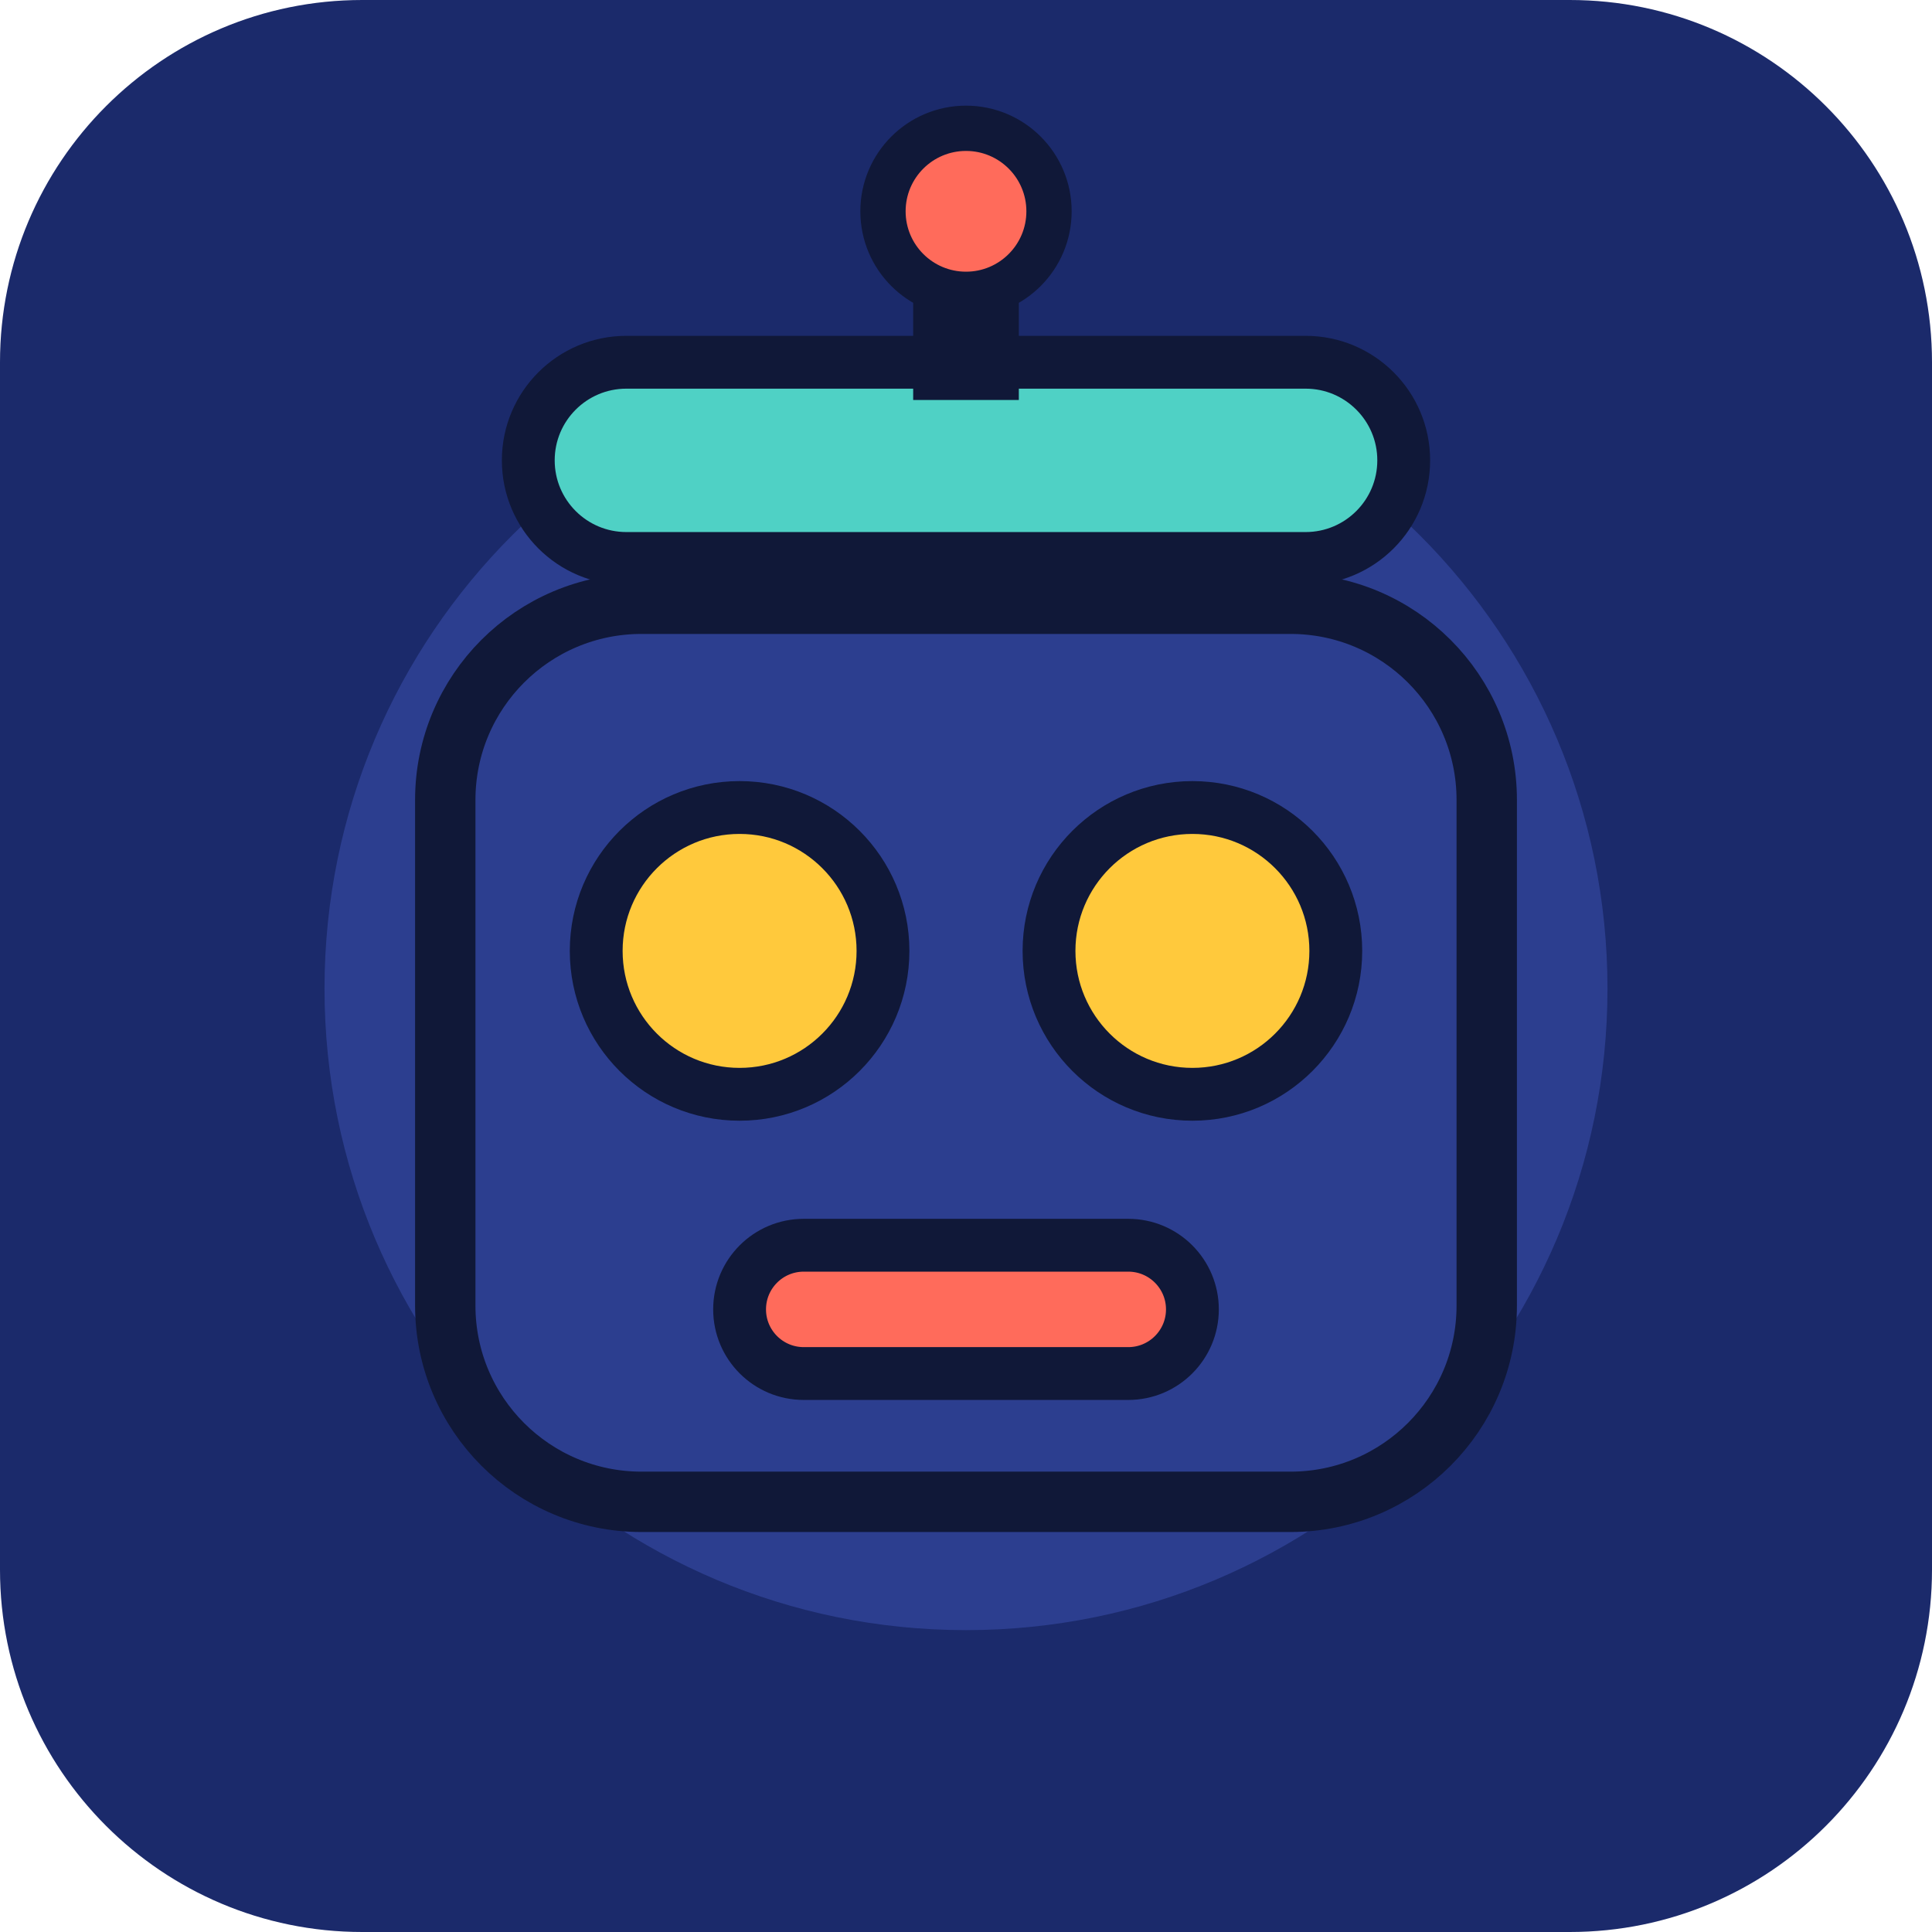
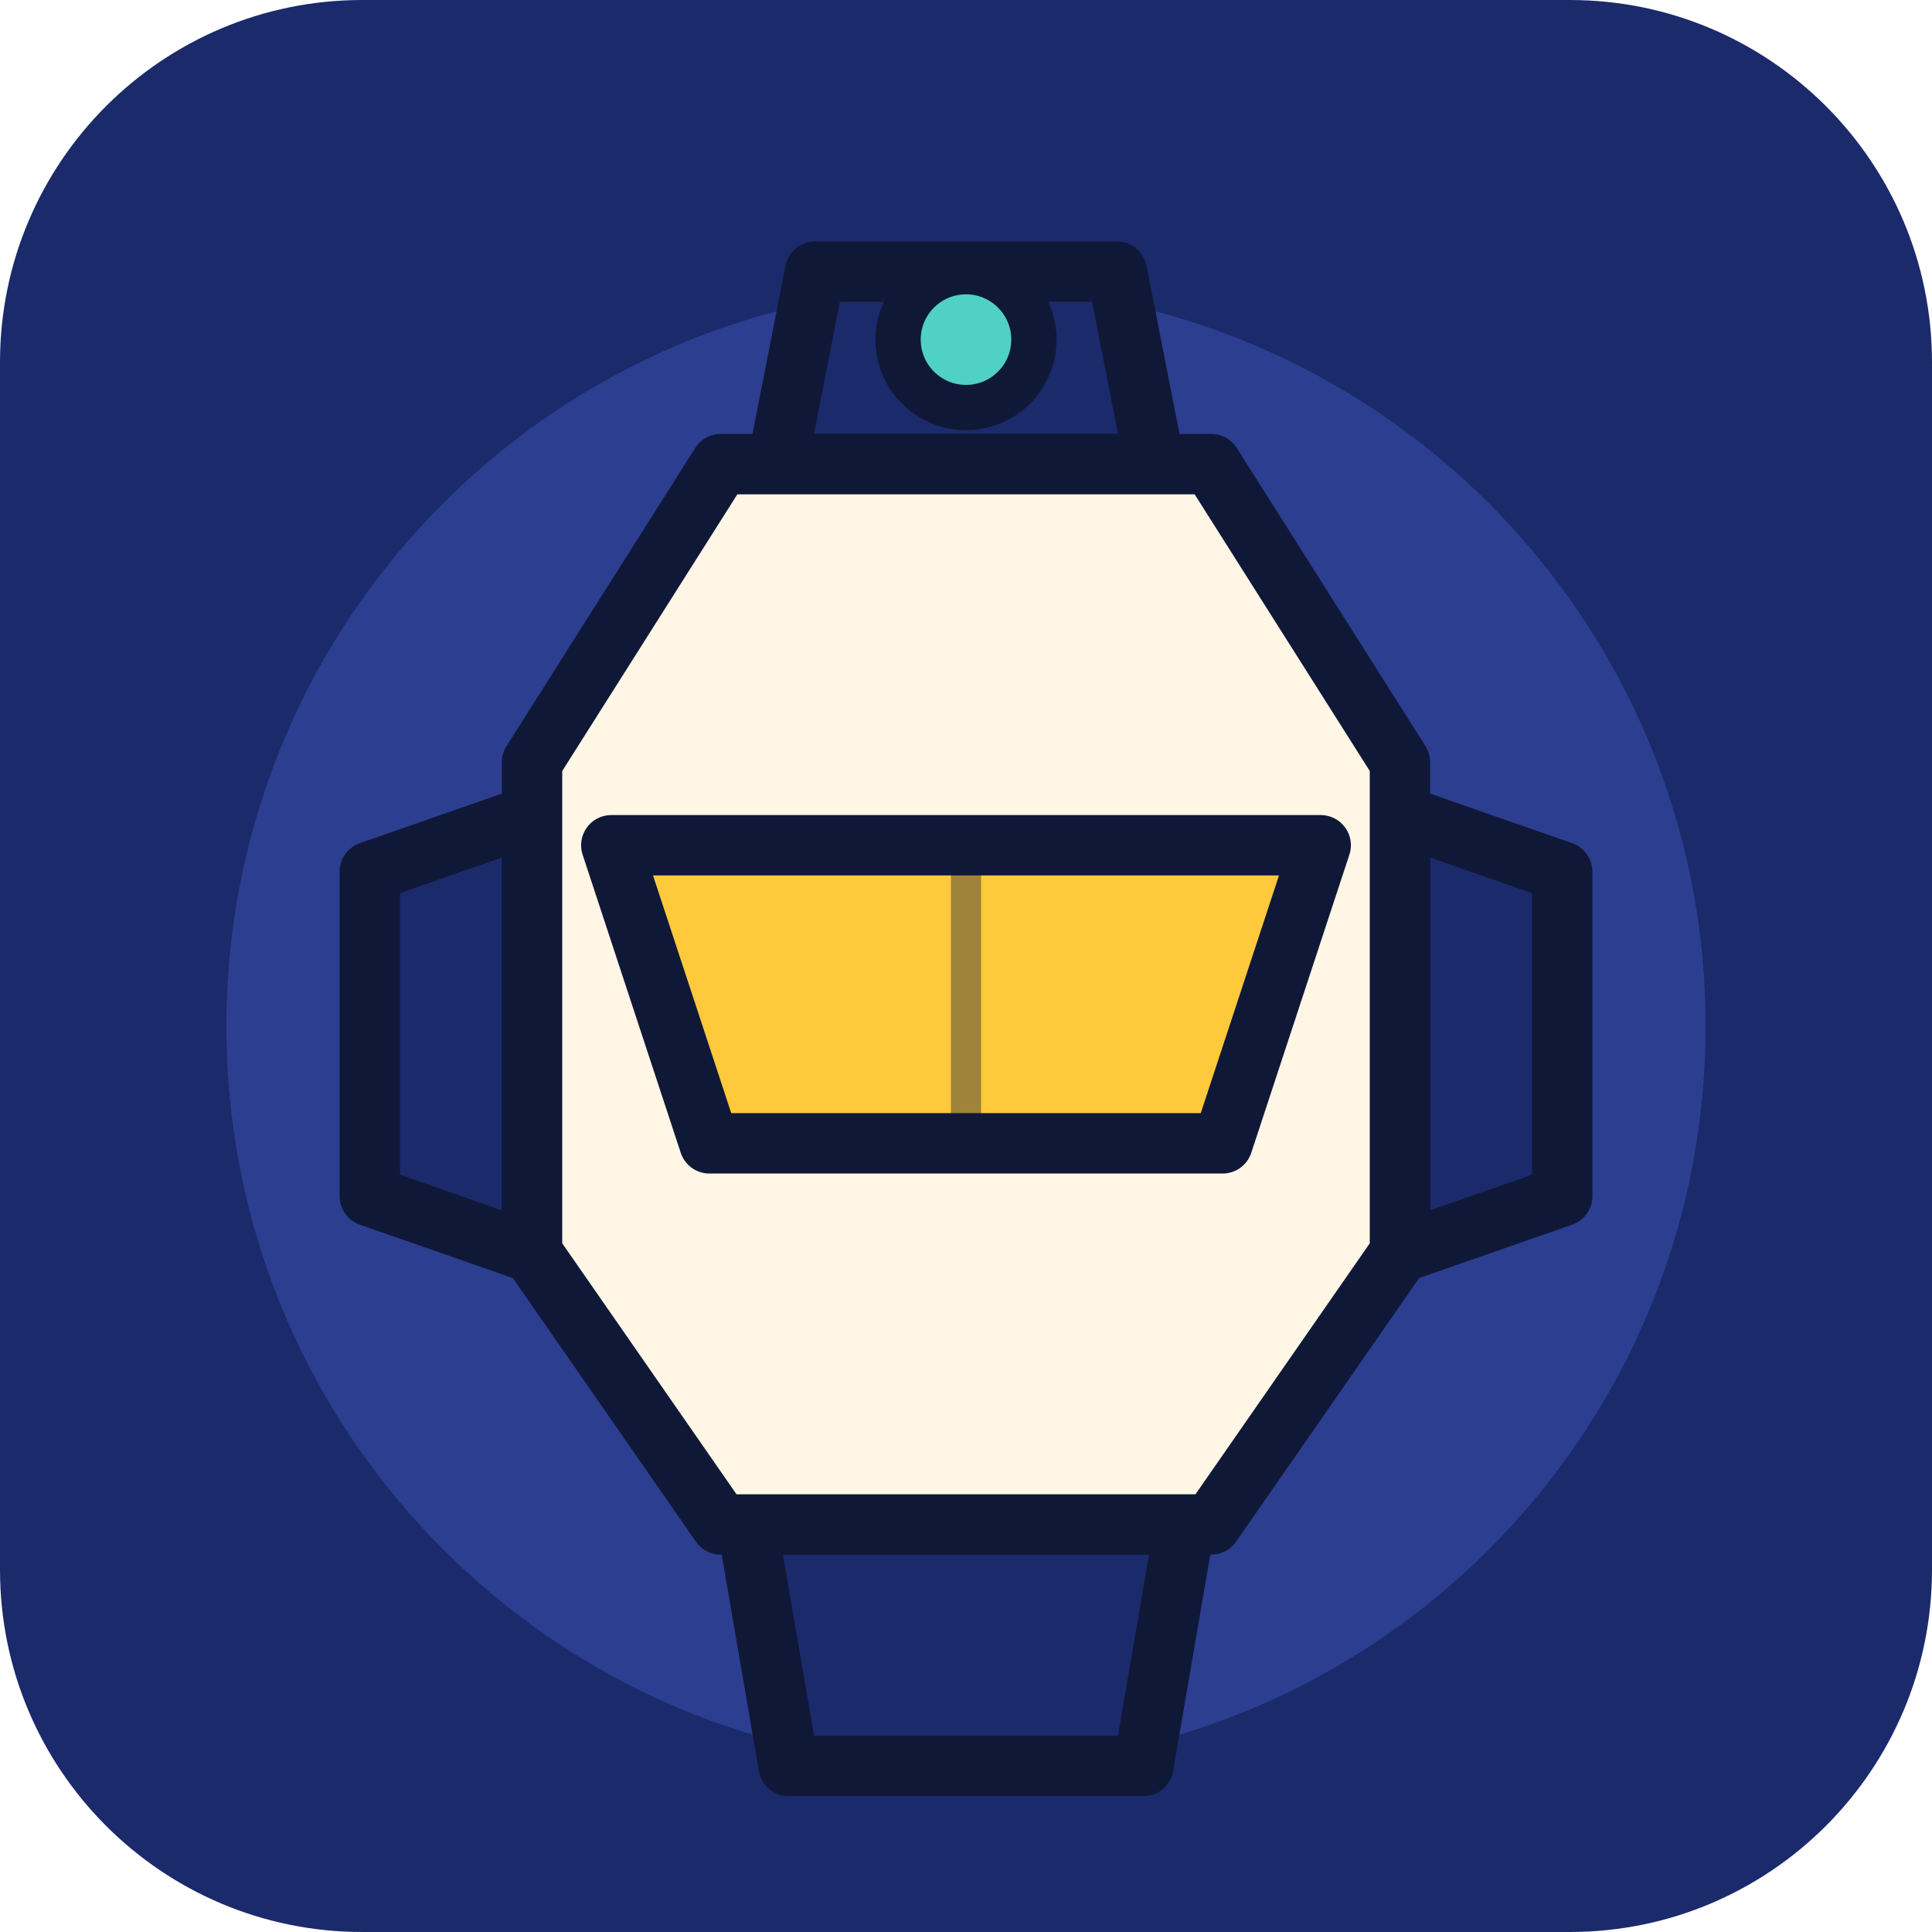
<svg xmlns="http://www.w3.org/2000/svg" viewBox="0 0 512 512">
  <rect width="512" height="512" rx="96" fill="#1B2A6B" />
-   <circle cx="256" cy="262" r="170" fill="#2C3E8F" />
-   <rect x="140" y="96" width="232" height="52" rx="26" fill="#4FD1C5" stroke="#101838" stroke-width="14" />
-   <rect x="242" y="60" width="28" height="46" fill="#101838" />
-   <circle cx="256" cy="56" r="22" fill="#FF6B5B" stroke="#101838" stroke-width="12" />
-   <rect x="118" y="160" width="276" height="238" rx="52" fill="#2C3E8F" stroke="#101838" stroke-width="16" />
-   <circle cx="196" cy="252" r="38" fill="#FFC93C" stroke="#101838" stroke-width="14" />
-   <circle cx="316" cy="252" r="38" fill="#FFC93C" stroke="#101838" stroke-width="14" />
-   <rect x="196" y="330" width="120" height="34" rx="17" fill="#FF6B5B" stroke="#101838" stroke-width="14" />
+   <circle cx="256" cy="272" r="196" fill="#2C3E8F" />
+   <g stroke="#101838" stroke-width="16" stroke-linejoin="round">
+     <path d="M198 404 L314 404 L303 468 L209 468 Z" fill="#1B2A6B" />
+     <path d="M98 231 L141 216 L141 332 L98 317 Z" fill="#1B2A6B" />
+     <path d="M414 231 L371 216 L371 332 L414 317 Z" fill="#1B2A6B" />
+     <path d="M216 72 L296 72 L306 123 L206 123 Z" fill="#1B2A6B" />
+     <path d="M141 202 L191 123 L321 123 L371 202 L371 332 L321 404 L191 404 L141 332 Z" fill="#FFF6E5" />
+     <path d="M162 224 L350 224 L324 303 L188 303 Z" fill="#FFC93C" />
+     <circle cx="256" cy="90" r="18" fill="#4FD1C5" stroke-width="12" />
+   </g>
+   <path d="M256 227 L256 299" stroke="#101838" stroke-width="8" opacity="0.4" />
</svg>
